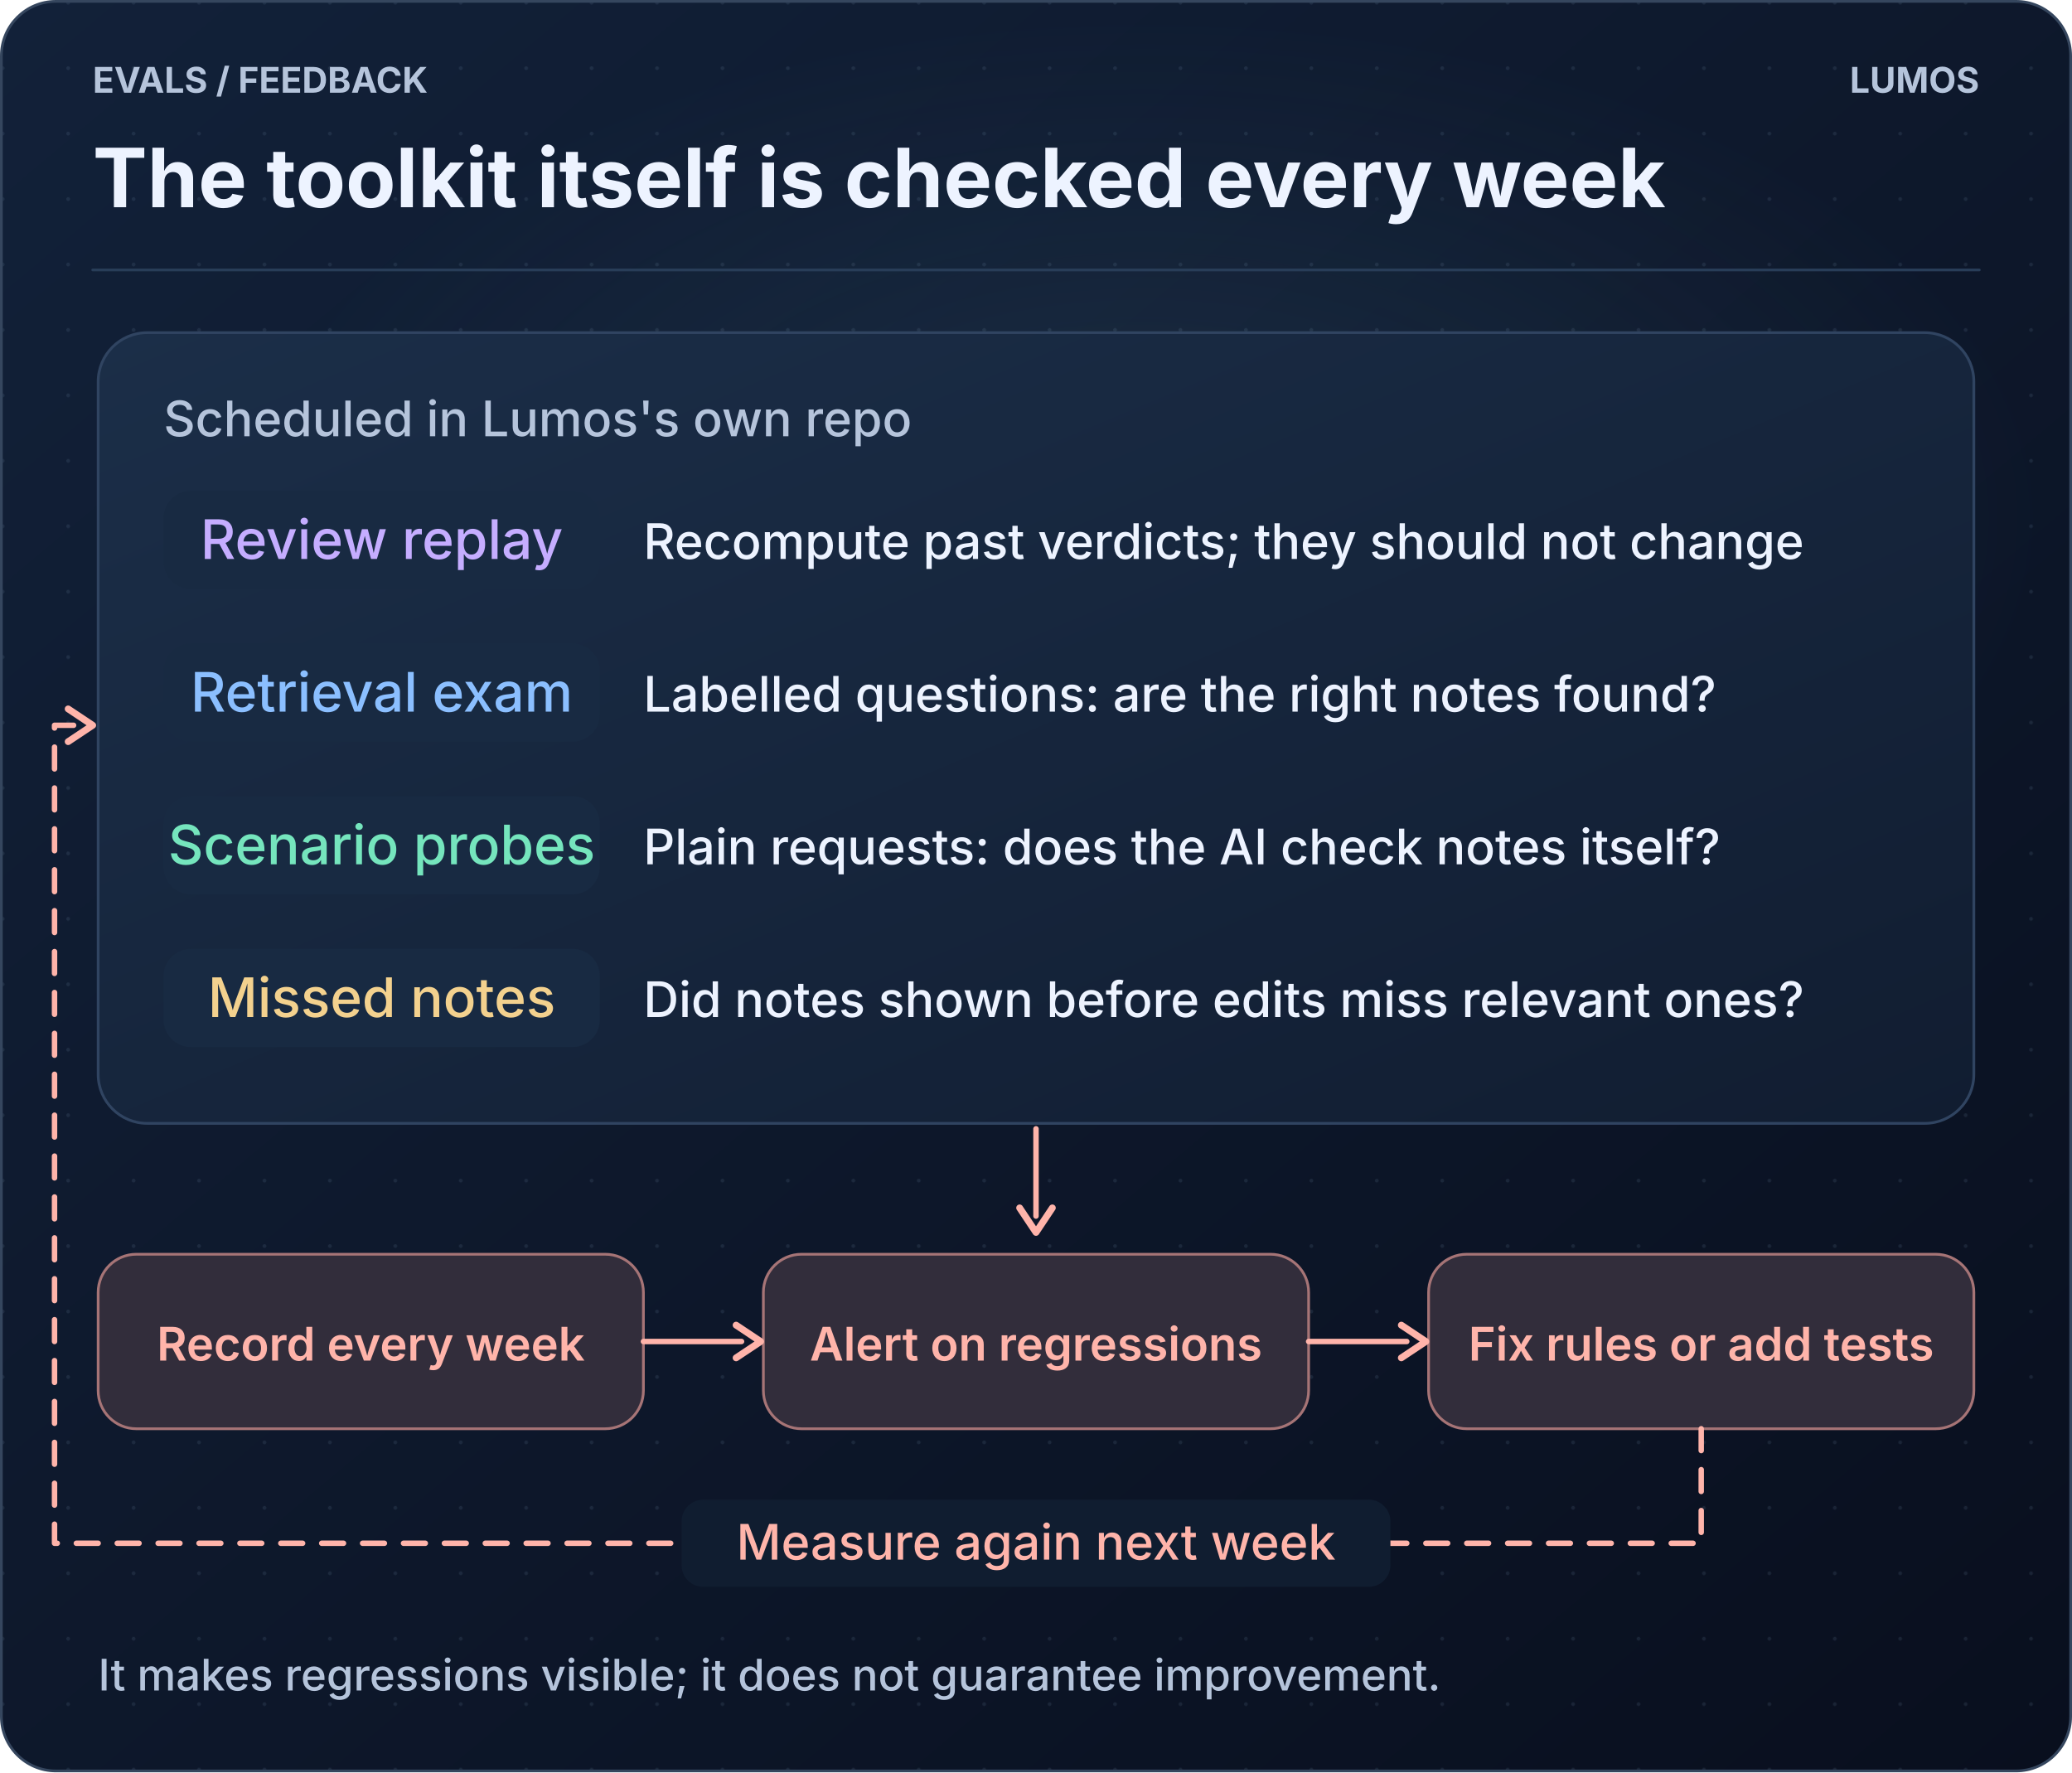
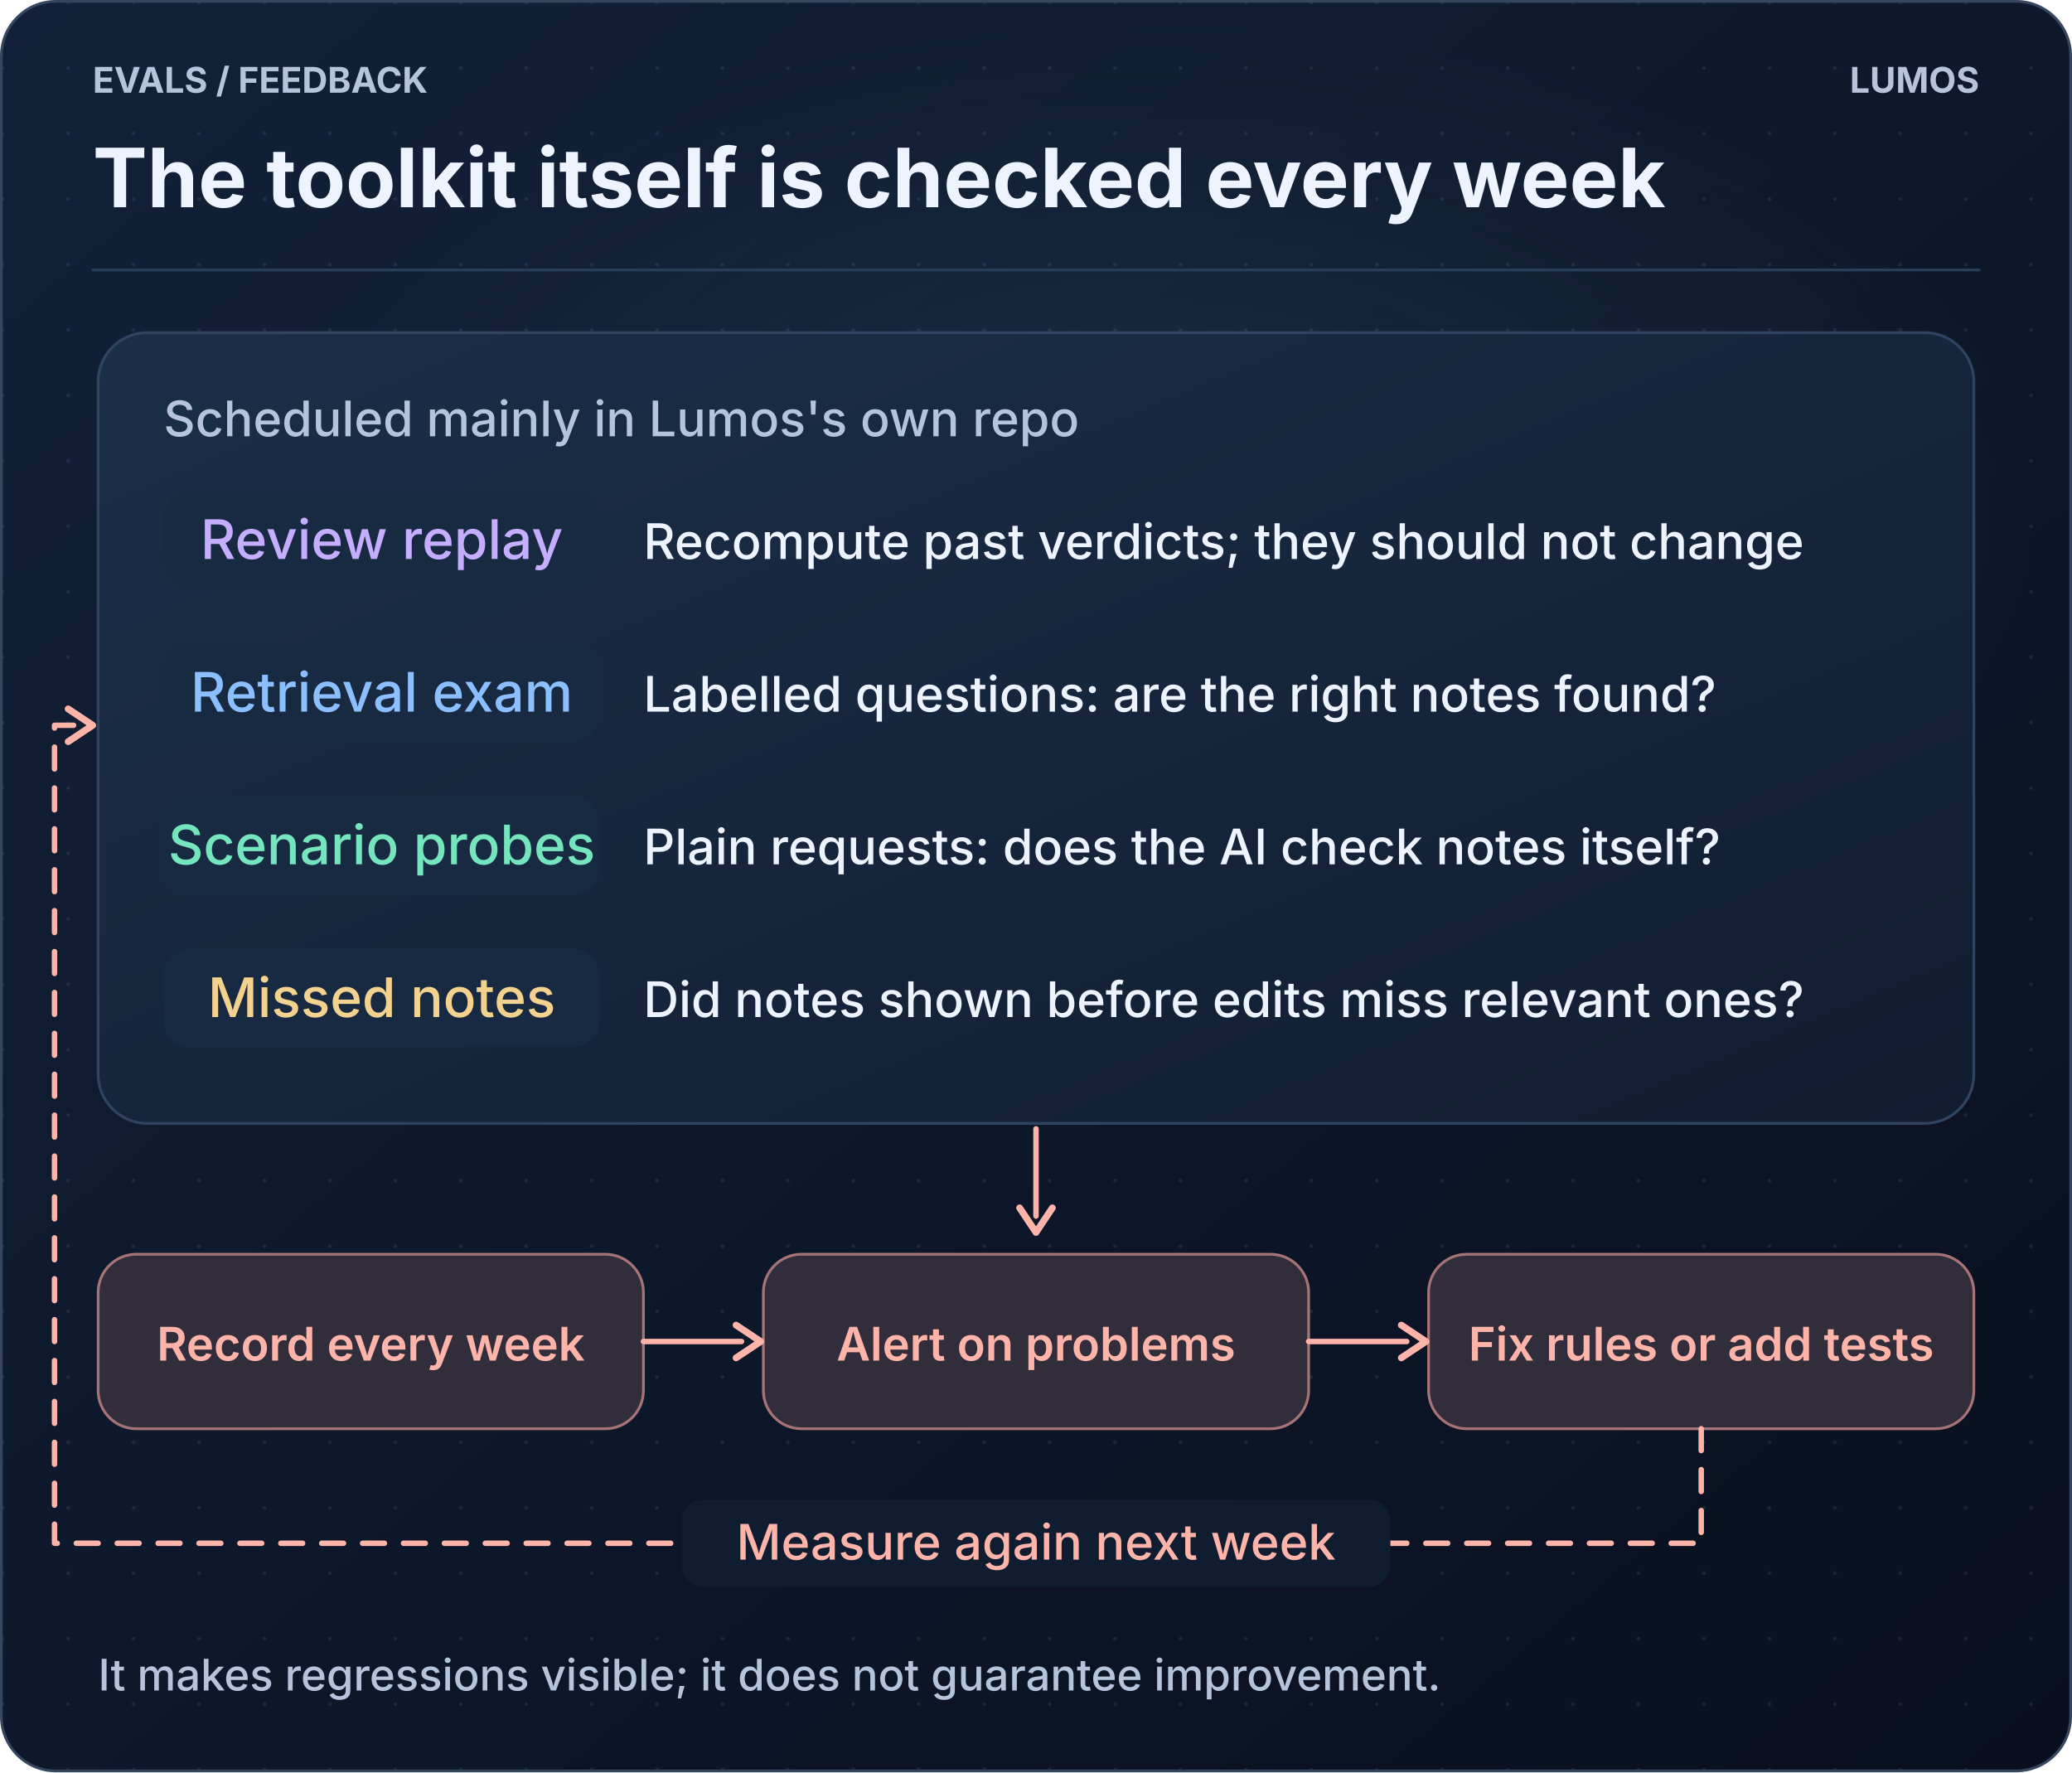
<svg xmlns="http://www.w3.org/2000/svg" width="760" height="650" viewBox="0 0 760 650" role="img" aria-labelledby="title desc">
  <defs>
    <linearGradient id="bg" x1="0" y1="0" x2="1" y2="1">
      <stop stop-color="#122139" />
      <stop offset="1" stop-color="#090f1e" />
    </linearGradient>
    <linearGradient id="panel" x1="0" y1="0" x2="1" y2="1">
      <stop stop-color="#1b2e48" />
      <stop offset="1" stop-color="#111d31" />
    </linearGradient>
    <radialGradient id="halo">
      <stop stop-color="#73b8d7" stop-opacity=".12" />
      <stop offset="1" stop-color="#73b8d7" stop-opacity="0" />
    </radialGradient>
    <pattern id="grid" width="24" height="24" patternUnits="userSpaceOnUse">
      <circle cx="1" cy="1" r=".7" fill="#718da9" opacity=".15" />
    </pattern>
  </defs>
  <rect x=".5" y=".5" width="759" height="649" rx="20" fill="url(#bg)" stroke="#35465e" />
  <rect x="1" y="1" width="758" height="648" rx="20" fill="url(#grid)" />
  <ellipse cx="420" cy="190" rx="335" ry="185" fill="url(#halo)" />
  <g font-family="Inter, 'PingFang TC', 'Noto Sans TC', 'Microsoft JhengHei', system-ui, sans-serif">
    <text x="34" y="34" font-size="13" fill="#b5c4db" text-anchor="start" font-weight="650">EVALS / FEEDBACK</text>
    <text x="34" y="76" font-size="30" fill="#edf3ff" text-anchor="start" font-weight="650">The toolkit itself is checked every week</text>
    <path d="M34 99H726" fill="none" stroke="#283d58" stroke-width="1" stroke-linecap="round" stroke-linejoin="round" />
    <text x="726" y="34" font-size="13" fill="#b5c4db" text-anchor="end" font-weight="650">LUMOS</text>
    <rect x="36" y="122" width="688" height="290" rx="18" fill="url(#panel)" stroke="#304461" stroke-width="1" />
-     <text x="60" y="160" font-size="18" fill="#b5c4db" text-anchor="start" font-weight="450">Scheduled in Lumos's own repo</text>
+     <text x="60" y="160" font-size="18" fill="#b5c4db" text-anchor="start" font-weight="450">Scheduled mainly in Lumos's own repo</text>
    <rect x="60" y="180" width="160" height="36" rx="10" fill="#182a42" stroke="none" stroke-width="1" />
    <text x="140.0" y="205" font-size="20" fill="#c5adff" text-anchor="middle" font-weight="550">Review replay</text>
    <text x="236" y="205" font-size="18" fill="#edf3ff" text-anchor="start" font-weight="450">Recompute past verdicts; they should not change</text>
    <rect x="60" y="236" width="160" height="36" rx="10" fill="#182a42" stroke="none" stroke-width="1" />
    <text x="140.0" y="261" font-size="20" fill="#8bbfff" text-anchor="middle" font-weight="550">Retrieval exam</text>
    <text x="236" y="261" font-size="18" fill="#edf3ff" text-anchor="start" font-weight="450">Labelled questions: are the right notes found?</text>
    <rect x="60" y="292" width="160" height="36" rx="10" fill="#182a42" stroke="none" stroke-width="1" />
    <text x="140.0" y="317" font-size="20" fill="#75e5bd" text-anchor="middle" font-weight="550">Scenario probes</text>
    <text x="236" y="317" font-size="18" fill="#edf3ff" text-anchor="start" font-weight="450">Plain requests: does the AI check notes itself?</text>
    <rect x="60" y="348" width="160" height="36" rx="10" fill="#182a42" stroke="none" stroke-width="1" />
    <text x="140.0" y="373" font-size="20" fill="#f3d18e" text-anchor="middle" font-weight="550">Missed notes</text>
    <text x="236" y="373" font-size="18" fill="#edf3ff" text-anchor="start" font-weight="450">Did notes shown before edits miss relevant ones?</text>
    <path d="M380 414V446" fill="none" stroke="#ffb4aa" stroke-width="2" stroke-linecap="round" stroke-linejoin="round" />
    <polyline points="374,443 380,452 386,443" fill="none" stroke="#ffb4aa" stroke-width="2.5" stroke-linecap="round" stroke-linejoin="round" />
    <rect x="36" y="460" width="200" height="64" rx="14" fill="#322d3b" stroke="#a67476" stroke-width="1" />
    <text x="136" y="499" font-size="17" fill="#ffb4aa" text-anchor="middle" font-weight="600">Record every week</text>
    <rect x="280" y="460" width="200" height="64" rx="14" fill="#322d3b" stroke="#a67476" stroke-width="1" />
-     <text x="380" y="499" font-size="17" fill="#ffb4aa" text-anchor="middle" font-weight="600">Alert on regressions</text>
+     <text x="380" y="499" font-size="17" fill="#ffb4aa" text-anchor="middle" font-weight="600">Alert on problems</text>
    <rect x="524" y="460" width="200" height="64" rx="14" fill="#322d3b" stroke="#a67476" stroke-width="1" />
    <text x="624" y="499" font-size="17" fill="#ffb4aa" text-anchor="middle" font-weight="600">Fix rules or add tests</text>
    <path d="M236 492H272" fill="none" stroke="#ffb4aa" stroke-width="2" stroke-linecap="round" stroke-linejoin="round" />
    <polyline points="270,486 279,492 270,498" fill="none" stroke="#ffb4aa" stroke-width="2.5" stroke-linecap="round" stroke-linejoin="round" />
    <path d="M480 492H516" fill="none" stroke="#ffb4aa" stroke-width="2" stroke-linecap="round" stroke-linejoin="round" />
    <polyline points="514,486 523,492 514,498" fill="none" stroke="#ffb4aa" stroke-width="2.5" stroke-linecap="round" stroke-linejoin="round" />
    <path d="M624 524V566H20V266H28" fill="none" stroke="#ffb4aa" stroke-width="2" stroke-linecap="round" stroke-linejoin="round" stroke-dasharray="8 7" />
    <polyline points="25,260 34,266 25,272" fill="none" stroke="#ffb4aa" stroke-width="2.5" stroke-linecap="round" stroke-linejoin="round" />
    <rect x="250" y="550" width="260" height="32" rx="8" fill="#101d30" stroke="none" stroke-width="1" />
    <text x="380" y="572" font-size="18" fill="#ffb4aa" text-anchor="middle" font-weight="450">Measure again next week</text>
    <text x="36" y="620" font-size="16" fill="#b5c4db" text-anchor="start" font-weight="450">It makes regressions visible; it does not guarantee improvement.</text>
  </g>
</svg>
